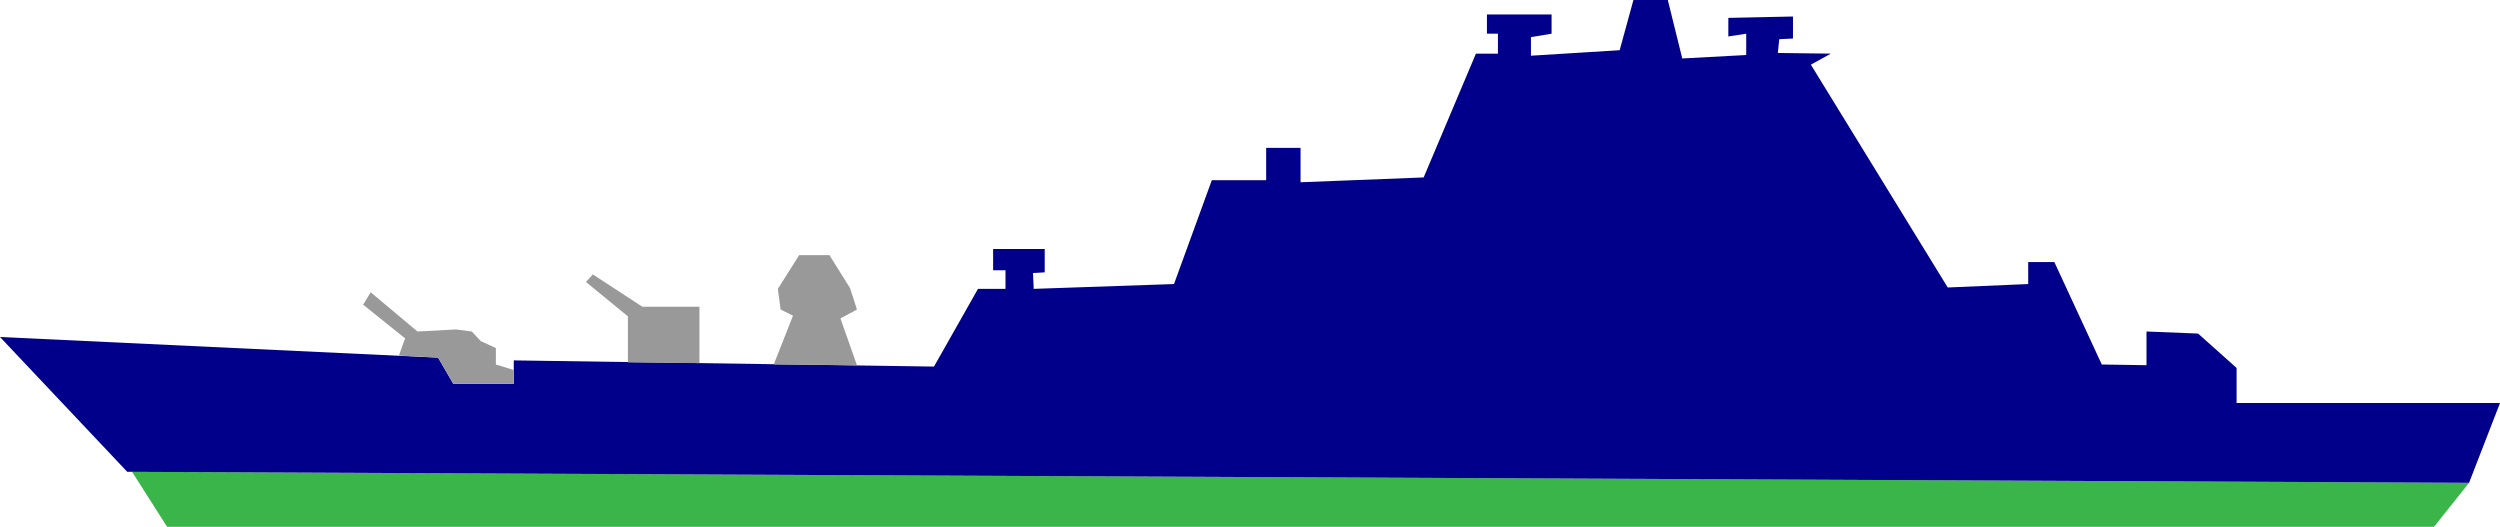
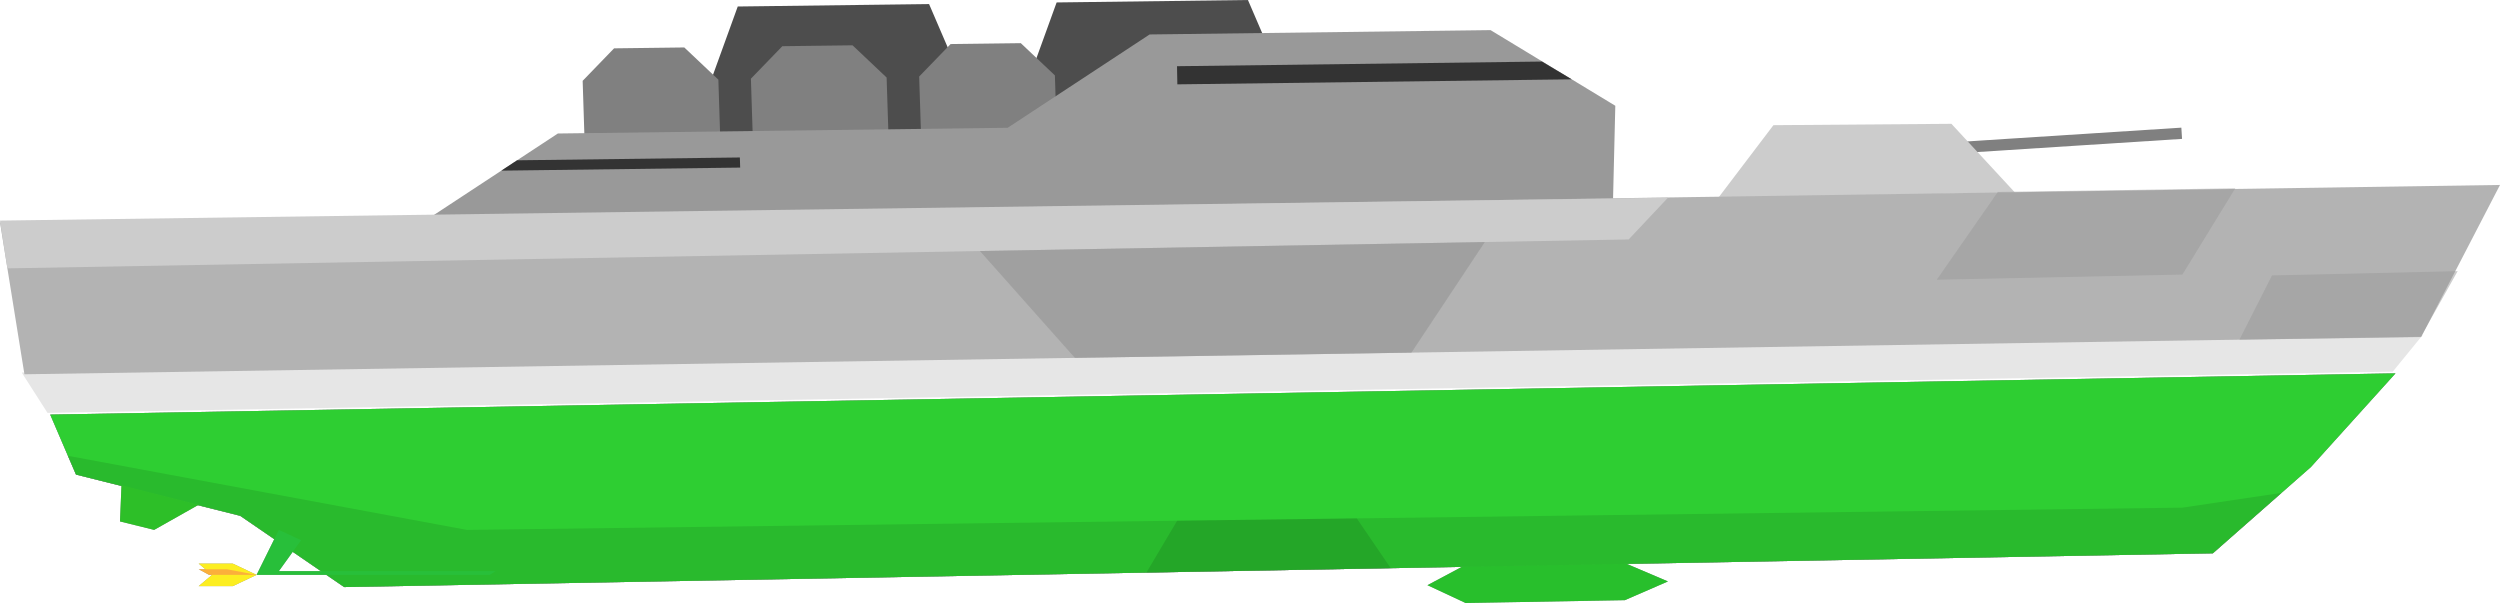
- <svg xmlns="http://www.w3.org/2000/svg" id="Слой_1" data-name="Слой 1" viewBox="0 0 36.35 7.66">
+ <svg xmlns="http://www.w3.org/2000/svg" viewBox="0 0 1842 444.29">
  <defs>
-     <style>.cls-1{fill:#39b54a;}.cls-2{fill:#00008b;}.cls-3{fill:#999;}</style>
+     <style>
+             .cls-1,.cls-16,.cls-17{fill:#999;}.cls-2{fill:#28bf2c;}.cls-3{fill:#2ece32;}.cls-4{opacity:0.1;}.cls-5{opacity:0.11;}.cls-6{fill:#28bf3a;}.cls-7{fill:#fcee21;}.cls-8{fill:#fbb03b;}.cls-9{fill:#2dbf28;}.cls-10{fill:#e6e6e6;}.cls-11{fill:#4d4d4d;}.cls-12{fill:gray;}.cls-13{fill:#333;}.cls-14{fill:#ccc;}.cls-15{fill:#b3b3b3;}.cls-16{opacity:0.7;}.cls-17{opacity:0.5;}
+         </style>
  </defs>
-   <polygon class="cls-1" points="1.92 6.86 35.9 7.02 35.39 7.66 2.43 7.66 1.92 6.86" />
-   <polygon class="cls-2" points="0 4.9 6.37 5.2 6.59 5.58 7.47 5.58 7.47 5.24 13.58 5.33 14.22 4.2 14.62 4.2 14.62 3.93 14.44 3.93 14.44 3.62 15.19 3.62 15.19 3.96 15.02 3.97 15.03 4.2 17.07 4.13 17.62 2.62 18.41 2.62 18.41 2.15 18.91 2.15 18.91 2.65 20.7 2.58 21.46 0.78 21.78 0.78 21.78 0.49 21.62 0.49 21.62 0.21 22.56 0.21 22.56 0.49 22.26 0.54 22.26 0.81 23.55 0.73 23.75 0 24.25 0 24.46 0.85 25.39 0.8 25.39 0.49 25.13 0.53 25.13 0.26 26.07 0.24 26.07 0.56 25.87 0.57 25.85 0.77 26.62 0.78 26.33 0.94 28.32 4.18 29.49 4.13 29.49 3.81 29.87 3.81 30.56 5.3 31.21 5.31 31.21 4.82 31.96 4.85 32.52 5.35 32.52 5.86 33.77 5.86 36.35 5.86 35.9 7.02 1.85 6.86 0 4.9" />
-   <polygon class="cls-3" points="5.28 4.43 5.39 4.25 6.07 4.82 6.63 4.79 6.86 4.82 6.99 4.96 7.21 5.06 7.21 5.3 7.47 5.38 7.47 5.58 6.59 5.58 6.37 5.2 5.8 5.17 5.89 4.92 5.28 4.43" />
-   <polygon class="cls-3" points="9.13 5.27 9.13 4.6 8.52 4.1 8.62 3.99 9.34 4.46 10.17 4.46 10.17 5.28 9.13 5.27" />
-   <polygon class="cls-3" points="11.25 5.3 11.53 4.59 11.35 4.5 11.31 4.2 11.62 3.71 12.06 3.71 12.36 4.19 12.46 4.5 12.22 4.63 12.46 5.31 11.25 5.3" />
+   <g id="Слой_1" data-name="Слой 1">
+     <polygon class="cls-1" points="1197.18 414.88 1228.96 428.4 1197.18 442.21 1079.85 444.29 1051.74 431.16 1078.02 417.16 1197.18 414.88" />
+     <polygon class="cls-1" points="1765 275.08 1702.62 344.15 1681.03 363.14 1630.42 407.68 253.59 432.55 177.02 380.06 56 349.67 50.05 335.84 37 305.47 1765 275.08" />
+     <path class="cls-1" d="M1827.71,1214.12l-60.79,67.31-21.55,19-50.34,44.3L318.89,1369.54l-76.3-52.31-.15-.1-.18,0-120.54-30.27L116,1273.44l-12.46-29,1724.2-30.32m2.29-1L102,1243.47l13,30.37,6,13.83,121,30.39,76.57,52.49,1376.83-24.87,50.61-44.54,21.59-19,62.38-69.07Z" transform="translate(-65 -938)" />
+     <polygon class="cls-1" points="1681.03 363.14 1630.42 407.68 253.59 432.55 177.02 380.06 56 349.67 50.05 335.84 344 390.44 1608 374.03 1681.03 363.14" />
+     <polygon class="cls-1" points="844.67 421.87 867.35 383.64 999.68 381.93 1024.67 418.62 844.67 421.87" />
+     <polygon class="cls-1" points="205.46 390.42 221.87 398.01 205.46 420.8 365.17 420.8 360.8 423.57 189.05 423.57 205.46 390.42" />
+     <polygon class="cls-1" points="189.05 423.57 171.55 415.28 146.39 415.28 156.24 423.57 189.05 423.57" />
+     <polygon class="cls-1" points="189.05 423.57 171.55 431.85 146.39 431.85 156.24 423.57 189.05 423.57" />
+     <polygon class="cls-1" points="189.05 423.57 167.18 419.42 146.39 419.42 154.05 423.57 189.05 423.57" />
+     <polygon class="cls-1" points="89.51 357.5 146.39 371.89 113.57 390.42 88.41 384.2 89.51 357.5" />
+     <polygon class="cls-2" points="1197.18 414.88 1228.96 428.4 1197.18 442.21 1079.85 444.29 1051.74 431.16 1078.02 417.16 1197.18 414.88" />
+     <polygon class="cls-3" points="1765 275.08 1702.62 344.15 1681.03 363.14 1630.42 407.68 253.59 432.55 177.02 380.06 56 349.67 50.05 335.84 37 305.47 1765 275.08" />
+     <polygon class="cls-4" points="1681.03 363.14 1630.42 407.68 253.59 432.55 177.02 380.06 56 349.67 50.05 335.84 344 390.44 1608 374.03 1681.03 363.14" />
+     <polygon class="cls-5" points="844.67 421.87 867.35 383.64 999.68 381.93 1024.67 418.62 844.67 421.87" />
+     <polygon class="cls-6" points="205.46 390.42 221.87 398.01 205.46 420.8 365.17 420.8 360.8 423.57 189.05 423.57 205.46 390.42" />
+     <polygon class="cls-7" points="189.05 423.57 171.55 415.28 146.39 415.28 156.24 423.57 189.05 423.57" />
+     <polygon class="cls-7" points="189.05 423.57 171.55 431.85 146.39 431.85 156.24 423.57 189.05 423.57" />
+     <polygon class="cls-8" points="189.05 423.57 167.18 419.42 146.39 419.42 154.05 423.57 189.05 423.57" />
+     <polygon class="cls-9" points="89.51 357.5 146.39 371.89 113.57 390.42 88.41 384.2 89.51 357.5" />
+   </g>
+   <g id="Слой_2" data-name="Слой 2">
+     <polygon class="cls-10" points="1763 273.82 1785 246.88 16 274.51 35 304.21 1763 273.82" />
+   </g>
+   <g id="Слой_4" data-name="Слой 4">
+     <polygon class="cls-11" points="684.54 3 543.57 4.79 505.89 108.83 728.84 105.99 684.54 3" />
+     <polygon class="cls-11" points="919.49 0 778.52 1.8 740.84 105.84 963.79 103 919.49 0" />
+     <polygon class="cls-12" points="431.25 120.52 429.3 59.55 452.45 35.62 504.18 34.96 529.29 58.7 531.23 119.25 431.25 120.52" />
+     <polygon class="cls-12" points="555.22 118.94 553.27 57.97 576.42 34.04 628.15 33.38 653.26 57.12 655.2 117.66 555.22 118.94" />
+     <polygon class="cls-12" points="679.2 117.36 677.25 56.38 700.4 32.46 752.13 31.8 777.24 55.54 779.17 116.08 679.2 117.36" />
+     <polygon class="cls-1" points="1188.38 151.28 313.56 162.43 411.03 98.36 742.47 94.14 847.04 25.39 1098.24 22.19 1190.16 77.93 1188.38 151.28" />
+     <polygon class="cls-13" points="1158.04 58.45 867.47 62.15 867.23 48.78 1136.11 45.35 1158.04 58.45" />
+     <polygon class="cls-13" points="380.99 118.11 545.13 116.02 545.36 123.48 369.4 125.73 380.99 118.11" />
+   </g>
+   <g id="Слой_3" data-name="Слой 3">
+     <polygon class="cls-12" points="1607.73 102.33 1401.13 115.6 1400.62 107.32 1607.22 94.05 1607.73 102.33" />
+     <polygon class="cls-14" points="1437.8 91.22 1306.66 92.23 1266.11 145.65 1484.7 141.94 1437.8 91.22" />
+     <polygon class="cls-15" points="1784 248.15 1842 136.27 0 163.89 18 275.77 1784 248.15" />
+     <polygon class="cls-14" points="1228.96 145.65 1200 176.42 5.44 197.73 0 162.53 1228.96 145.65" />
+     <polygon class="cls-16" points="721.96 184.95 791.98 263.69 1039.98 259.81 1094.06 178.31 721.96 184.95" />
+     <polygon class="cls-17" points="1471.99 141.43 1427 206.09 1608 202.3 1646.96 138.75 1471.99 141.43" />
+     <polygon class="cls-17" points="1650 250.28 1674 202.93 1810.81 199.78 1783.54 248.39 1650 250.28" />
+   </g>
</svg>
